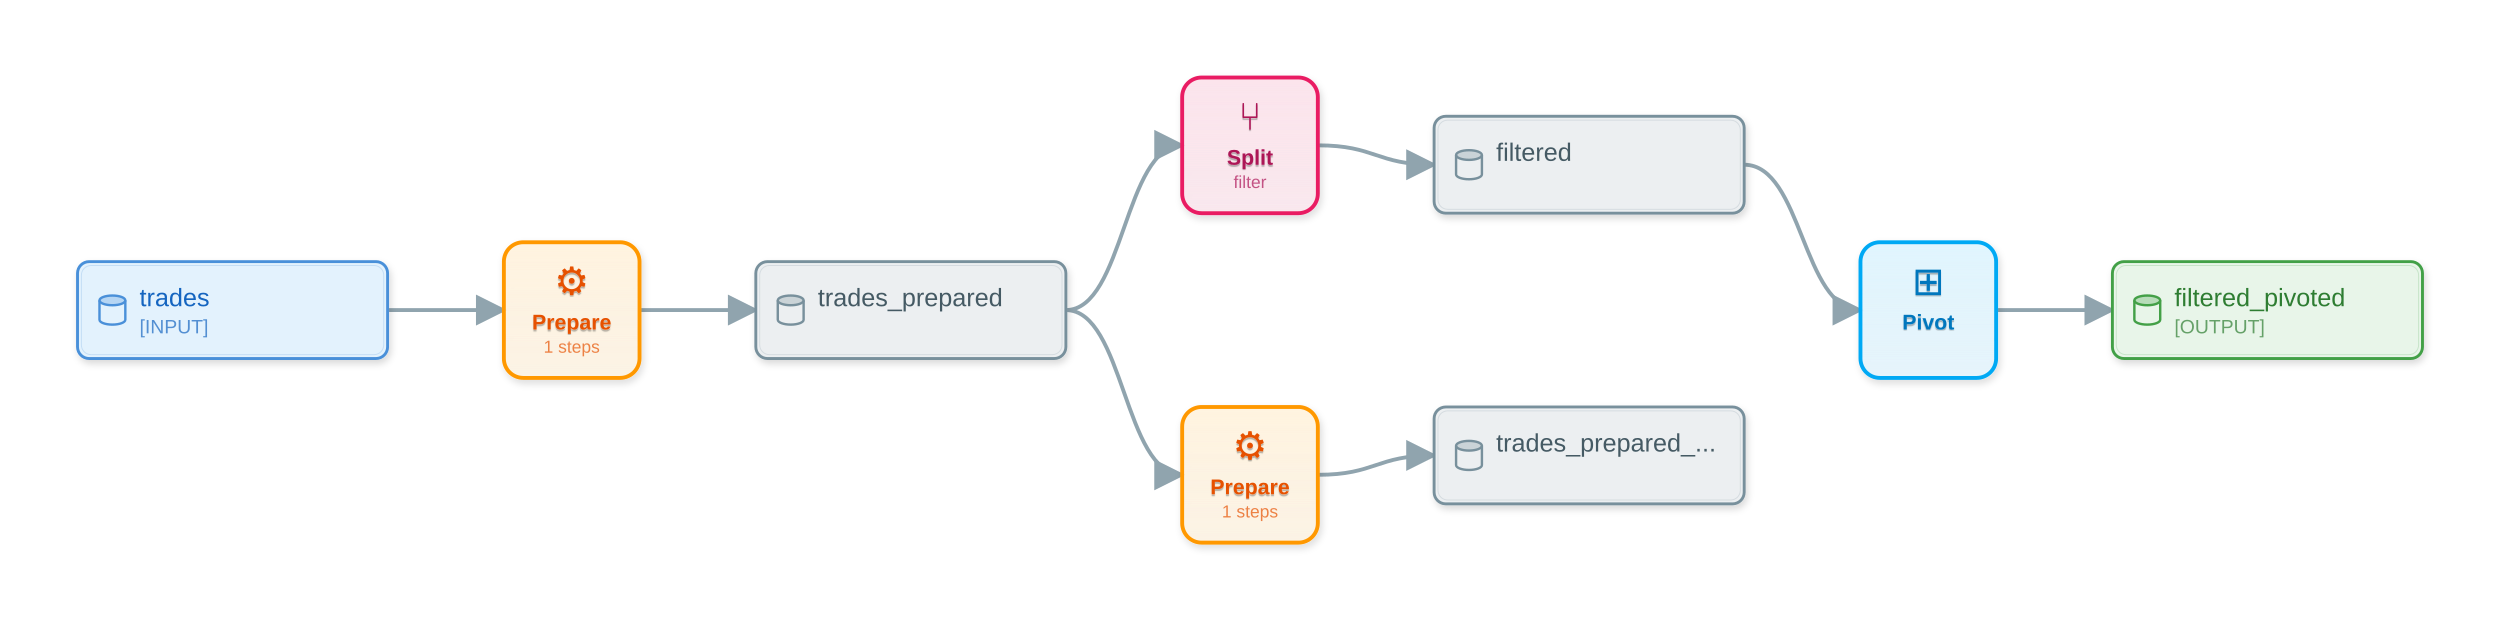
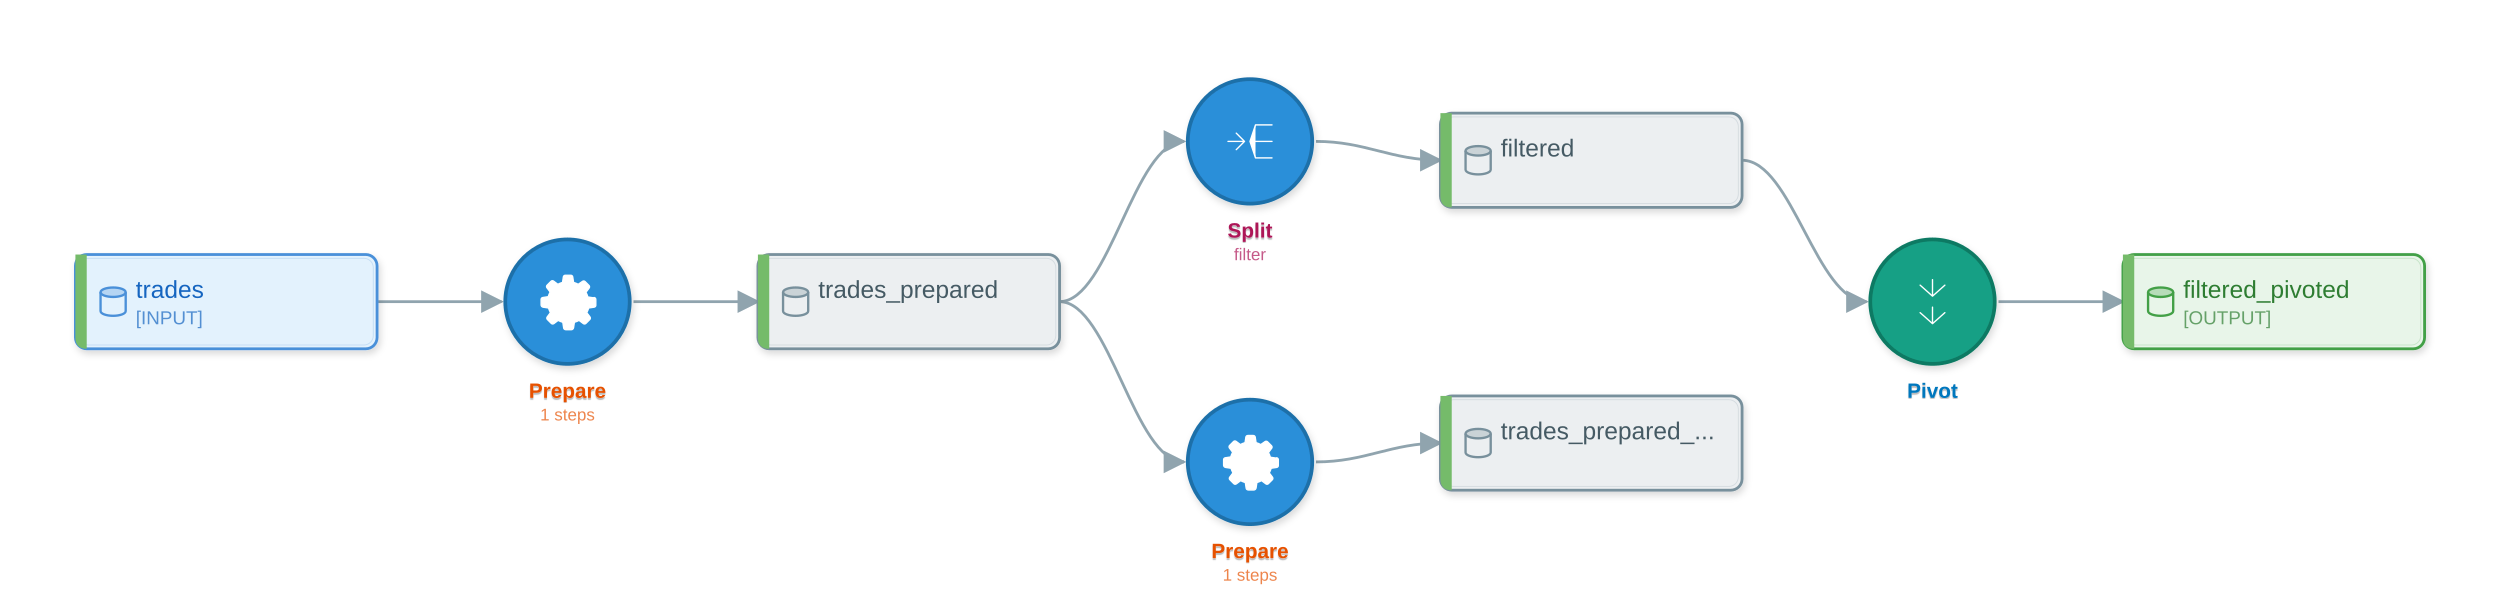
- <svg xmlns="http://www.w3.org/2000/svg" viewBox="0 0 1290 320" width="1290" height="320" style="background-color: #FAFAFA">
+ <svg xmlns="http://www.w3.org/2000/svg" viewBox="0 0 1326 320" width="1326" height="320" style="background-color: #FAFAFA">
  <defs>
    <filter id="shadow" x="-20%" y="-20%" width="140%" height="140%">
      <feDropShadow dx="1" dy="2" stdDeviation="2" flood-opacity="0.15" />
    </filter>
    <filter id="text-shadow" x="-5%" y="-5%" width="110%" height="110%">
      <feDropShadow dx="0" dy="1" stdDeviation="0.5" flood-opacity="0.3" />
    </filter>
    <marker id="arrow" viewBox="0 0 10 10" refX="9" refY="5" markerWidth="8" markerHeight="8" orient="auto-start-reverse">
      <path d="M 0 0 L 10 5 L 0 10 z" fill="#90A4AE" />
    </marker>
    <symbol id="dataset-icon" viewBox="0 0 24 24">
      <ellipse cx="12" cy="6" rx="8" ry="3" fill="currentColor" opacity="0.3" />
      <path d="M4 6v12c0 1.66 3.58 3 8 3s8-1.34 8-3V6" fill="none" stroke="currentColor" stroke-width="1.5" />
      <ellipse cx="12" cy="6" rx="8" ry="3" fill="none" stroke="currentColor" stroke-width="1.5" />
    </symbol>
+     <symbol id="recipe-icon-prepare" viewBox="0 0 24 24">
+       <path d="M12 8a4 4 0 1 0 0 8 4 4 0 0 0 0-8zm9.4 2.6-2-.3a7.5 7.5 0 0 0-.7-1.7l1.2-1.6a.7.7 0 0 0-.1-.9l-1.4-1.4a.7.7 0 0 0-.9-.1L15.9 5.7a7.5 7.5 0 0 0-1.7-.7l-.3-2A.7.7 0 0 0 13.2 2.4h-2A.7.7 0 0 0 10.5 3l-.3 2a7.5 7.5 0 0 0-1.7.7L6.9 4.5a.7.7 0 0 0-.9.1L4.6 6a.7.7 0 0 0-.1.9l1.2 1.6a7.5 7.5 0 0 0-.7 1.7l-2 .3a.7.7 0 0 0-.6.7v2c0 .4.3.7.7.8l2 .3c.2.6.4 1.1.7 1.7l-1.2 1.6a.7.7 0 0 0 .1.9l1.4 1.4a.7.7 0 0 0 .9.1l1.6-1.2c.5.3 1.1.5 1.7.7l.3 2c0 .4.4.7.8.7h2c.4 0 .7-.3.8-.7l.3-2c.6-.2 1.2-.4 1.7-.7l1.6 1.2a.7.7 0 0 0 .9-.1l1.4-1.4a.7.7 0 0 0 .1-.9l-1.2-1.6c.3-.5.5-1.1.7-1.7l2-.3a.7.7 0 0 0 .6-.8v-2a.7.7 0 0 0-.6-.7z" fill="currentColor" stroke="currentColor" stroke-width="0.5" stroke-linejoin="round" stroke-linecap="round" />
+     </symbol>
+     <symbol id="recipe-icon-join" viewBox="0 0 24 24">
+       <path d="M9 7a5 5 0 1 0 0 10A5 5 0 0 0 9 7zm6 0a5 5 0 1 0 0 10A5 5 0 0 0 15 7zM12 8.5a5 5 0 0 1 0 7 5 5 0 0 1 0-7z" fill="currentColor" stroke="currentColor" stroke-width="0.5" stroke-linejoin="round" stroke-linecap="round" />
+     </symbol>
+     <symbol id="recipe-icon-fuzzyjoin" viewBox="0 0 24 24">
+       <path d="M9 7a5 5 0 1 0 0 10A5 5 0 0 0 9 7zm6 0a5 5 0 1 0 0 10A5 5 0 0 0 15 7zM3 21q1.5-1 3 0t3 0 3 0 3 0 3 0" fill="currentColor" stroke="currentColor" stroke-width="0.5" stroke-linejoin="round" stroke-linecap="round" />
+     </symbol>
+     <symbol id="recipe-icon-fuzzy_join" viewBox="0 0 24 24">
+       <path d="M9 7a5 5 0 1 0 0 10A5 5 0 0 0 9 7zm6 0a5 5 0 1 0 0 10A5 5 0 0 0 15 7zM3 21q1.5-1 3 0t3 0 3 0 3 0 3 0" fill="currentColor" stroke="currentColor" stroke-width="0.5" stroke-linejoin="round" stroke-linecap="round" />
+     </symbol>
+     <symbol id="recipe-icon-geojoin" viewBox="0 0 24 24">
+       <path d="M12 2a7 7 0 0 0-7 7c0 5.2 7 13 7 13s7-7.8 7-13a7 7 0 0 0-7-7zM12 11.5a2.5 2.5 0 1 1 0-5 2.5 2.5 0 0 1 0 5z" fill="currentColor" stroke="currentColor" stroke-width="0.5" stroke-linejoin="round" stroke-linecap="round" />
+     </symbol>
+     <symbol id="recipe-icon-geo_join" viewBox="0 0 24 24">
+       <path d="M12 2a7 7 0 0 0-7 7c0 5.2 7 13 7 13s7-7.8 7-13a7 7 0 0 0-7-7zM12 11.5a2.5 2.5 0 1 1 0-5 2.5 2.5 0 0 1 0 5z" fill="currentColor" stroke="currentColor" stroke-width="0.5" stroke-linejoin="round" stroke-linecap="round" />
+     </symbol>
+     <symbol id="recipe-icon-grouping" viewBox="0 0 24 24">
+       <path d="M5 4h14v3l-7 5 7 5v3H5l5-8z" fill="currentColor" stroke="currentColor" stroke-width="0.5" stroke-linejoin="round" stroke-linecap="round" />
+     </symbol>
+     <symbol id="recipe-icon-window" viewBox="0 0 24 24">
+       <path d="M4 4h16v16H4zM4 9h16M9 9v11" fill="currentColor" stroke="currentColor" stroke-width="0.5" stroke-linejoin="round" stroke-linecap="round" />
+     </symbol>
+     <symbol id="recipe-icon-sort" viewBox="0 0 24 24">
+       <path d="M7 4l-4 5h3v6h2V9h3zM17 20l4-5h-3V9h-2v6h-3z" fill="currentColor" stroke="currentColor" stroke-width="0.5" stroke-linejoin="round" stroke-linecap="round" />
+     </symbol>
+     <symbol id="recipe-icon-distinct" viewBox="0 0 24 24">
+       <path d="M12 2l2.6 6.3 6.8.5-5.2 4.5 1.6 6.7L12 16.6 6.2 20l1.6-6.7L2.6 8.8l6.8-.5z" fill="currentColor" stroke="currentColor" stroke-width="0.5" stroke-linejoin="round" stroke-linecap="round" />
+     </symbol>
+     <symbol id="recipe-icon-top_n" viewBox="0 0 24 24">
+       <path d="M4 20h4v-7H4zm6 0h4V6h-4zm6 0h4v-10h-4z" fill="currentColor" stroke="currentColor" stroke-width="0.5" stroke-linejoin="round" stroke-linecap="round" />
+     </symbol>
+     <symbol id="recipe-icon-topn" viewBox="0 0 24 24">
+       <path d="M4 20h4v-7H4zm6 0h4V6h-4zm6 0h4v-10h-4z" fill="currentColor" stroke="currentColor" stroke-width="0.5" stroke-linejoin="round" stroke-linecap="round" />
+     </symbol>
+     <symbol id="recipe-icon-sample" viewBox="0 0 24 24">
+       <path d="M19 5L5 19M7 5a2 2 0 1 0 0 4 2 2 0 0 0 0-4zm10 10a2 2 0 1 0 0 4 2 2 0 0 0 0-4z" fill="currentColor" stroke="currentColor" stroke-width="0.5" stroke-linejoin="round" stroke-linecap="round" />
+     </symbol>
+     <symbol id="recipe-icon-sampling" viewBox="0 0 24 24">
+       <path d="M19 5L5 19M7 5a2 2 0 1 0 0 4 2 2 0 0 0 0-4zm10 10a2 2 0 1 0 0 4 2 2 0 0 0 0-4z" fill="currentColor" stroke="currentColor" stroke-width="0.5" stroke-linejoin="round" stroke-linecap="round" />
+     </symbol>
+     <symbol id="recipe-icon-stack" viewBox="0 0 24 24">
+       <path d="M12 3l9 4-9 4-9-4zM3 12l9 4 9-4M3 17l9 4 9-4" fill="currentColor" stroke="currentColor" stroke-width="0.5" stroke-linejoin="round" stroke-linecap="round" />
+     </symbol>
+     <symbol id="recipe-icon-split" viewBox="0 0 24 24">
+       <path d="M4 12h6m0 0l-3-3m3 3l-3 3M14 12h6M14 6h6m-6 12h6M14 6l-2 6 2 6" fill="currentColor" stroke="currentColor" stroke-width="0.5" stroke-linejoin="round" stroke-linecap="round" />
+     </symbol>
+     <symbol id="recipe-icon-pivot" viewBox="0 0 24 24">
+       <path d="M12 4v6m0 0L7.5 6m4.5 4l4.5-4M12 14v6m0 0l-4.5-4m4.5 4l4.5-4" fill="currentColor" stroke="currentColor" stroke-width="0.5" stroke-linejoin="round" stroke-linecap="round" />
+     </symbol>
+     <symbol id="recipe-icon-sync" viewBox="0 0 24 24">
+       <path d="M4 12a8 8 0 0 1 14-5l2-1v6h-6l2-2A6 6 0 0 0 6 12zm16 0a8 8 0 0 1-14 5l-2 1v-6h6l-2 2a6 6 0 0 0 10-2z" fill="currentColor" stroke="currentColor" stroke-width="0.5" stroke-linejoin="round" stroke-linecap="round" />
+     </symbol>
+     <symbol id="recipe-icon-python" viewBox="0 0 24 24">
+       <path d="M12 2c-3 0-5 1.5-5 4v3h5v1H5c-2.5 0-3 2-3 4s.5 4 3 4h2v-3c0-2 1-3 3-3h4c2 0 3-1 3-3V6c0-2.5-2-4-5-4zM9 5a1 1 0 1 1 0 2 1 1 0 0 1 0-2zM12 22c3 0 5-1.5 5-4v-3h-5v-1h7c2.5 0 3-2 3-4s-.5-4-3-4h-2v3c0 2-1 3-3 3h-4c-2 0-3 1-3 3v3c0 2.5 2 4 5 4zM15 19a1 1 0 1 1 0-2 1 1 0 0 1 0 2z" fill="currentColor" stroke="currentColor" stroke-width="0.5" stroke-linejoin="round" stroke-linecap="round" />
+     </symbol>
+     <symbol id="recipe-icon-r" viewBox="0 0 24 24">
+       <path d="M12 2a10 10 0 1 0 0 20 10 10 0 0 0 0-20zM8.5 6.5h4.5c2.2 0 4 1.5 4 3.5s-1.8 3.5-4 3.5l4 4H14l-3.7-4H10v4H8.5zM10 8v4h2.7c1.3 0 2.3-.9 2.3-2s-1-2-2.3-2z" fill="currentColor" stroke="currentColor" stroke-width="0.5" stroke-linejoin="round" stroke-linecap="round" />
+     </symbol>
+     <symbol id="recipe-icon-sql" viewBox="0 0 24 24">
+       <path d="M12 3c4.4 0 8 1.3 8 3v12c0 1.7-3.6 3-8 3s-8-1.3-8-3V6c0-1.7 3.6-3 8-3zM4 6c0 1.7 3.6 3 8 3s8-1.3 8-3M4 12c0 1.7 3.6 3 8 3s8-1.3 8-3" fill="currentColor" stroke="currentColor" stroke-width="0.5" stroke-linejoin="round" stroke-linecap="round" />
+     </symbol>
+     <symbol id="recipe-icon-sql_script" viewBox="0 0 24 24">
+       <path d="M12 3c4.4 0 8 1.3 8 3v12c0 1.7-3.6 3-8 3s-8-1.3-8-3V6c0-1.7 3.6-3 8-3zM4 6c0 1.7 3.6 3 8 3s8-1.3 8-3M4 12c0 1.7 3.6 3 8 3s8-1.3 8-3" fill="currentColor" stroke="currentColor" stroke-width="0.5" stroke-linejoin="round" stroke-linecap="round" />
+     </symbol>
+     <symbol id="recipe-icon-hive" viewBox="0 0 24 24">
+       <path d="M12 2l8 5v10l-8 5-8-5V7zM12 7l-4 2.5v5L12 17l4-2.5v-5z" fill="currentColor" stroke="currentColor" stroke-width="0.5" stroke-linejoin="round" stroke-linecap="round" />
+     </symbol>
+     <symbol id="recipe-icon-impala" viewBox="0 0 24 24">
+       <path d="M12 2l9 10-9 10L3 12z" fill="currentColor" stroke="currentColor" stroke-width="0.5" stroke-linejoin="round" stroke-linecap="round" />
+     </symbol>
+     <symbol id="recipe-icon-pyspark" viewBox="0 0 24 24">
+       <path d="M14 2L4 14h7l-2 8 11-14h-7z" fill="currentColor" stroke="currentColor" stroke-width="0.5" stroke-linejoin="round" stroke-linecap="round" />
+     </symbol>
+     <symbol id="recipe-icon-sparksql" viewBox="0 0 24 24">
+       <path d="M14 2L4 14h7l-2 8 11-14h-7z" fill="currentColor" stroke="currentColor" stroke-width="0.5" stroke-linejoin="round" stroke-linecap="round" />
+     </symbol>
+     <symbol id="recipe-icon-spark_sql_query" viewBox="0 0 24 24">
+       <path d="M14 2L4 14h7l-2 8 11-14h-7z" fill="currentColor" stroke="currentColor" stroke-width="0.5" stroke-linejoin="round" stroke-linecap="round" />
+     </symbol>
+     <symbol id="recipe-icon-spark_scala" viewBox="0 0 24 24">
+       <path d="M14 2L4 14h7l-2 8 11-14h-7z" fill="currentColor" stroke="currentColor" stroke-width="0.5" stroke-linejoin="round" stroke-linecap="round" />
+     </symbol>
+     <symbol id="recipe-icon-sparkr" viewBox="0 0 24 24">
+       <path d="M14 2L4 14h7l-2 8 11-14h-7z" fill="currentColor" stroke="currentColor" stroke-width="0.5" stroke-linejoin="round" stroke-linecap="round" />
+     </symbol>
+     <symbol id="recipe-icon-shell" viewBox="0 0 24 24">
+       <path d="M3 4h18v16H3zM6 9l3 3-3 3M11 16h6" fill="currentColor" stroke="currentColor" stroke-width="0.5" stroke-linejoin="round" stroke-linecap="round" />
+     </symbol>
+     <symbol id="recipe-icon-generate_statistics" viewBox="0 0 24 24">
+       <path d="M4 20h16M6 18V8m4 10v-7m4 7V4m4 14v-9" fill="currentColor" stroke="currentColor" stroke-width="0.5" stroke-linejoin="round" stroke-linecap="round" />
+     </symbol>
+     <symbol id="recipe-icon-generate_features" viewBox="0 0 24 24">
+       <path d="M12 3l1.6 5.4L19 10l-5.4 1.6L12 17l-1.6-5.4L5 10l5.4-1.6zM19 16l.7 2.3L22 19l-2.3.7L19 22l-.7-2.3L16 19l2.3-.7z" fill="currentColor" stroke="currentColor" stroke-width="0.5" stroke-linejoin="round" stroke-linecap="round" />
+     </symbol>
+     <symbol id="recipe-icon-prediction_scoring" viewBox="0 0 24 24">
+       <path d="M12 2a10 10 0 1 0 0 20 10 10 0 0 0 0-20zm0 4a6 6 0 1 1 0 12 6 6 0 0 1 0-12zm0 4a2 2 0 1 1 0 4 2 2 0 0 1 0-4z" fill="currentColor" stroke="currentColor" stroke-width="0.5" stroke-linejoin="round" stroke-linecap="round" />
+     </symbol>
+     <symbol id="recipe-icon-clustering_scoring" viewBox="0 0 24 24">
+       <path d="M7 5a2.5 2.5 0 1 0 0 5 2.5 2.5 0 0 0 0-5zM17 5a2.5 2.5 0 1 0 0 5 2.5 2.5 0 0 0 0-5zM12 14a2.5 2.5 0 1 0 0 5 2.5 2.5 0 0 0 0-5z" fill="currentColor" stroke="currentColor" stroke-width="0.5" stroke-linejoin="round" stroke-linecap="round" />
+     </symbol>
+     <symbol id="recipe-icon-evaluation" viewBox="0 0 24 24">
+       <path d="M5 12l4 4 10-10" fill="currentColor" stroke="currentColor" stroke-width="0.5" stroke-linejoin="round" stroke-linecap="round" />
+     </symbol>
+     <symbol id="recipe-icon-standalone_evaluation" viewBox="0 0 24 24">
+       <path d="M5 12l4 4 10-10" fill="currentColor" stroke="currentColor" stroke-width="0.5" stroke-linejoin="round" stroke-linecap="round" />
+     </symbol>
+     <symbol id="recipe-icon-download" viewBox="0 0 24 24">
+       <path d="M12 3v10m0 0l-4-4m4 4l4-4M5 18h14" fill="currentColor" stroke="currentColor" stroke-width="0.5" stroke-linejoin="round" stroke-linecap="round" />
+     </symbol>
+     <symbol id="recipe-icon-push_to_editable" viewBox="0 0 24 24">
+       <path d="M3 17l11-11 4 4-11 11H3zM14 4l4 4" fill="currentColor" stroke="currentColor" stroke-width="0.5" stroke-linejoin="round" stroke-linecap="round" />
+     </symbol>
+     <symbol id="recipe-icon-dynamic_repeat" viewBox="0 0 24 24">
+       <path d="M4 12a8 8 0 0 1 14-5l2-1v6h-6l2-2A6 6 0 0 0 6 12zm16 0a8 8 0 0 1-14 5l-2 1v-6h6l-2 2a6 6 0 0 0 10-2z" fill="currentColor" stroke="currentColor" stroke-width="0.5" stroke-linejoin="round" stroke-linecap="round" />
+     </symbol>
+     <symbol id="recipe-icon-extract_failed_rows" viewBox="0 0 24 24">
+       <path d="M12 3l11 18H1zM12 9v6m0 2v.01" fill="currentColor" stroke="currentColor" stroke-width="0.5" stroke-linejoin="round" stroke-linecap="round" />
+     </symbol>
+     <symbol id="recipe-icon-upsert" viewBox="0 0 24 24">
+       <path d="M3 8h12l-3-3m3 3l-3 3M21 16H9l3-3m-3 3l3 3" fill="currentColor" stroke="currentColor" stroke-width="0.5" stroke-linejoin="round" stroke-linecap="round" />
+     </symbol>
+     <symbol id="recipe-icon-list_folder_contents" viewBox="0 0 24 24">
+       <path d="M3 7v12h18V9H13l-2-2H3zm0-2h6l2 2h12V5H3z" fill="currentColor" stroke="currentColor" stroke-width="0.5" stroke-linejoin="round" stroke-linecap="round" />
+     </symbol>
+     <symbol id="recipe-icon-list_access" viewBox="0 0 24 24">
+       <path d="M3 7v12h18V9H13l-2-2H3zm0-2h6l2 2h12V5H3z" fill="currentColor" stroke="currentColor" stroke-width="0.5" stroke-linejoin="round" stroke-linecap="round" />
+     </symbol>
+     <symbol id="recipe-icon-ai_assistant_generate" viewBox="0 0 24 24">
+       <path d="M12 3l1.6 5.4L19 10l-5.4 1.6L12 17l-1.6-5.4L5 10l5.4-1.6z" fill="currentColor" stroke="currentColor" stroke-width="0.5" stroke-linejoin="round" stroke-linecap="round" />
+     </symbol>
+     <symbol id="recipe-icon-filter" viewBox="0 0 24 24">
+       <path d="M3 5h18l-7 8v6l-4-2v-4z" fill="currentColor" stroke="currentColor" stroke-width="0.5" stroke-linejoin="round" stroke-linecap="round" />
+     </symbol>
+     <symbol id="recipe-icon-default" viewBox="0 0 24 24">
+       <path d="M12 2a10 10 0 1 0 0 20 10 10 0 0 0 0-20z" fill="currentColor" stroke="currentColor" stroke-width="0.5" stroke-linejoin="round" stroke-linecap="round" />
+     </symbol>
    <linearGradient id="grad-prepare" x1="0" y1="0" x2="0" y2="1">
      <stop offset="0%" stop-color="#FFF3E0" stop-opacity="1" />
      <stop offset="100%" stop-color="#FFF3E0" stop-opacity="0.7" />
    </linearGradient>
    <linearGradient id="grad-join" x1="0" y1="0" x2="0" y2="1">
      <stop offset="0%" stop-color="#E3F2FD" stop-opacity="1" />
      <stop offset="100%" stop-color="#E3F2FD" stop-opacity="0.7" />
    </linearGradient>
    <linearGradient id="grad-stack" x1="0" y1="0" x2="0" y2="1">
      <stop offset="0%" stop-color="#F3E5F5" stop-opacity="1" />
      <stop offset="100%" stop-color="#F3E5F5" stop-opacity="0.7" />
    </linearGradient>
    <linearGradient id="grad-grouping" x1="0" y1="0" x2="0" y2="1">
      <stop offset="0%" stop-color="#E8F5E9" stop-opacity="1" />
      <stop offset="100%" stop-color="#E8F5E9" stop-opacity="0.7" />
    </linearGradient>
    <linearGradient id="grad-window" x1="0" y1="0" x2="0" y2="1">
      <stop offset="0%" stop-color="#E0F7FA" stop-opacity="1" />
      <stop offset="100%" stop-color="#E0F7FA" stop-opacity="0.7" />
    </linearGradient>
    <linearGradient id="grad-split" x1="0" y1="0" x2="0" y2="1">
      <stop offset="0%" stop-color="#FCE4EC" stop-opacity="1" />
      <stop offset="100%" stop-color="#FCE4EC" stop-opacity="0.7" />
    </linearGradient>
    <linearGradient id="grad-sort" x1="0" y1="0" x2="0" y2="1">
      <stop offset="0%" stop-color="#FFFDE7" stop-opacity="1" />
      <stop offset="100%" stop-color="#FFFDE7" stop-opacity="0.7" />
    </linearGradient>
    <linearGradient id="grad-distinct" x1="0" y1="0" x2="0" y2="1">
      <stop offset="0%" stop-color="#EFEBE9" stop-opacity="1" />
      <stop offset="100%" stop-color="#EFEBE9" stop-opacity="0.7" />
    </linearGradient>
    <linearGradient id="grad-filter" x1="0" y1="0" x2="0" y2="1">
      <stop offset="0%" stop-color="#FBE9E7" stop-opacity="1" />
      <stop offset="100%" stop-color="#FBE9E7" stop-opacity="0.7" />
    </linearGradient>
    <linearGradient id="grad-python" x1="0" y1="0" x2="0" y2="1">
      <stop offset="0%" stop-color="#E8EAF6" stop-opacity="1" />
      <stop offset="100%" stop-color="#E8EAF6" stop-opacity="0.7" />
    </linearGradient>
    <linearGradient id="grad-sync" x1="0" y1="0" x2="0" y2="1">
      <stop offset="0%" stop-color="#ECEFF1" stop-opacity="1" />
      <stop offset="100%" stop-color="#ECEFF1" stop-opacity="0.7" />
    </linearGradient>
    <linearGradient id="grad-sample" x1="0" y1="0" x2="0" y2="1">
      <stop offset="0%" stop-color="#F1F8E9" stop-opacity="1" />
      <stop offset="100%" stop-color="#F1F8E9" stop-opacity="0.7" />
    </linearGradient>
    <linearGradient id="grad-pivot" x1="0" y1="0" x2="0" y2="1">
      <stop offset="0%" stop-color="#E1F5FE" stop-opacity="1" />
      <stop offset="100%" stop-color="#E1F5FE" stop-opacity="0.7" />
    </linearGradient>
    <linearGradient id="grad-top_n" x1="0" y1="0" x2="0" y2="1">
      <stop offset="0%" stop-color="#FFF8E1" stop-opacity="1" />
      <stop offset="100%" stop-color="#FFF8E1" stop-opacity="0.7" />
    </linearGradient>
    <linearGradient id="grad-default" x1="0" y1="0" x2="0" y2="1">
      <stop offset="0%" stop-color="#F5F5F5" stop-opacity="1" />
      <stop offset="100%" stop-color="#F5F5F5" stop-opacity="0.7" />
    </linearGradient>
  </defs>
-   <path d="M 200.0 160.0 C 230.0 160.0, 230.0 160.0, 260.0 160.0" fill="none" stroke="#90A4AE" stroke-width="2" marker-end="url(#arrow)" />
-   <path d="M 330.0 160.0 C 360.0 160.0, 360.0 160.0, 390.0 160.0" fill="none" stroke="#90A4AE" stroke-width="2" marker-end="url(#arrow)" />
-   <path d="M 550.0 160.0 C 580.0 160.0, 580.0 245.0, 610.0 245.0" fill="none" stroke="#90A4AE" stroke-width="2" marker-end="url(#arrow)" />
-   <path d="M 680.0 245.0 C 710.0 245.0, 710.0 235.0, 740.0 235.0" fill="none" stroke="#90A4AE" stroke-width="2" marker-end="url(#arrow)" />
-   <path d="M 550.0 160.0 C 580.0 160.0, 580.0 75.0, 610.0 75.0" fill="none" stroke="#90A4AE" stroke-width="2" marker-end="url(#arrow)" />
-   <path d="M 680.0 75.0 C 710.0 75.0, 710.0 85.0, 740.0 85.0" fill="none" stroke="#90A4AE" stroke-width="2" marker-end="url(#arrow)" />
-   <path d="M 900.0 85.0 C 930.0 85.0, 930.0 160.0, 960.0 160.0" fill="none" stroke="#90A4AE" stroke-width="2" marker-end="url(#arrow)" />
-   <path d="M 1030.0 160.0 C 1060.0 160.0, 1060.0 160.0, 1090.0 160.0" fill="none" stroke="#90A4AE" stroke-width="2" marker-end="url(#arrow)" />
+   <path d="M 200.0 160.0 C 226.4 160.0, 239.6 160.0, 266.0 160.0" fill="none" stroke="#90A4AE" stroke-width="1.5" marker-end="url(#arrow)" />
+   <path d="M 336.0 160.0 C 362.4 160.0, 375.6 160.0, 402.0 160.0" fill="none" stroke="#90A4AE" stroke-width="1.5" marker-end="url(#arrow)" />
+   <path d="M 562.0 160.0 C 588.4 160.0, 601.6 245.0, 628.0 245.0" fill="none" stroke="#90A4AE" stroke-width="1.5" marker-end="url(#arrow)" />
+   <path d="M 698.0 245.0 C 724.4 245.0, 737.6 235.0, 764.0 235.0" fill="none" stroke="#90A4AE" stroke-width="1.5" marker-end="url(#arrow)" />
+   <path d="M 562.0 160.0 C 588.4 160.0, 601.6 75.0, 628.0 75.0" fill="none" stroke="#90A4AE" stroke-width="1.5" marker-end="url(#arrow)" />
+   <path d="M 698.0 75.0 C 724.4 75.0, 737.6 85.0, 764.0 85.0" fill="none" stroke="#90A4AE" stroke-width="1.5" marker-end="url(#arrow)" />
+   <path d="M 924.0 85.0 C 950.4 85.0, 963.6 160.0, 990.0 160.0" fill="none" stroke="#90A4AE" stroke-width="1.5" marker-end="url(#arrow)" />
+   <path d="M 1060.0 160.0 C 1086.4 160.0, 1099.6 160.0, 1126.0 160.0" fill="none" stroke="#90A4AE" stroke-width="1.5" marker-end="url(#arrow)" />
  <g class="dataset input" transform="translate(40.0, 135.0)">
    <rect width="160" height="50" rx="6" ry="6" fill="#E3F2FD" stroke="#4A90D9" stroke-width="1.5" filter="url(#shadow)" />
    <rect x="2" y="2" width="156" height="46" rx="5" ry="5" fill="none" stroke="#4A90D9" stroke-width="0.5" stroke-opacity="0.2" />
-     <use href="#dataset-icon" x="8" y="15.0" width="20" height="20" style="color: #4A90D9" />
+     <path d="M6 0 L 0 0 Q 0 0 0 6 L 0 44 Q 0 50 6 50 L 6 50 Z" fill="#75bb6a" />
+     <use href="#dataset-icon" x="10" y="15.0" width="20" height="20" style="color: #4A90D9" />
    <text x="32" y="23.0" font-family="Arial, Helvetica, sans-serif" font-size="13" font-weight="500" fill="#1565C0">trades</text>
    <text x="32" y="37.0" font-family="Arial, Helvetica, sans-serif" font-size="10" fill="#1565C0" opacity="0.7">[INPUT]</text>
  </g>
-   <g class="recipe prepare" transform="translate(260.0, 125.0)">
-     <rect width="70" height="70" rx="10" ry="10" fill="url(#grad-prepare)" stroke="#FF9800" stroke-width="2" filter="url(#shadow)" />
-     <text x="35.0" y="27.0" text-anchor="middle" font-family="Arial, Helvetica, sans-serif" font-size="20" fill="#E65100" filter="url(#text-shadow)">⚙</text>
-     <text x="35.0" y="45.0" text-anchor="middle" font-family="Arial, Helvetica, sans-serif" font-size="11" font-weight="600" fill="#E65100" filter="url(#text-shadow)">Prepare</text>
-     <text x="35.0" y="57.0" text-anchor="middle" font-family="Arial, Helvetica, sans-serif" font-size="9" fill="#E65100" opacity="0.7">1 steps</text>
-   </g>
-   <g class="dataset intermediate" transform="translate(390.0, 135.0)">
+   <g class="recipe prepare" transform="translate(266.0, 125.0)">
+     <rect x="0" y="0" width="1" height="1" fill="url(#grad-prepare)" opacity="0" pointer-events="none" />
+     <circle cx="35.0" cy="35.0" r="33.0" fill="#2c8fd9" stroke="#1f6fa9" stroke-width="2" filter="url(#shadow)" />
+     <use href="#recipe-icon-prepare" x="17.5" y="17.5" width="35" height="35" style="color: #ffffff" />
+     <text x="35.0" y="86" text-anchor="middle" font-family="Arial, Helvetica, sans-serif" font-size="11" font-weight="600" fill="#E65100" filter="url(#text-shadow)">Prepare</text>
+     <text x="35.0" y="98" text-anchor="middle" font-family="Arial, Helvetica, sans-serif" font-size="9" fill="#E65100" opacity="0.7">1 steps</text>
+   </g>
+   <g class="dataset intermediate" transform="translate(402.0, 135.0)">
    <rect width="160" height="50" rx="6" ry="6" fill="#ECEFF1" stroke="#78909C" stroke-width="1.5" filter="url(#shadow)" />
    <rect x="2" y="2" width="156" height="46" rx="5" ry="5" fill="none" stroke="#78909C" stroke-width="0.5" stroke-opacity="0.2" />
-     <use href="#dataset-icon" x="8" y="15.0" width="20" height="20" style="color: #78909C" />
+     <path d="M6 0 L 0 0 Q 0 0 0 6 L 0 44 Q 0 50 6 50 L 6 50 Z" fill="#75bb6a" />
+     <use href="#dataset-icon" x="10" y="15.0" width="20" height="20" style="color: #78909C" />
    <text x="32" y="23.0" font-family="Arial, Helvetica, sans-serif" font-size="13" font-weight="500" fill="#455A64">trades_prepared</text>
    <text x="32" y="37.0" font-family="Arial, Helvetica, sans-serif" font-size="10" fill="#455A64" opacity="0.7" />
  </g>
-   <g class="recipe split" transform="translate(610.0, 40.0)">
-     <rect width="70" height="70" rx="10" ry="10" fill="url(#grad-split)" stroke="#E91E63" stroke-width="2" filter="url(#shadow)" />
-     <text x="35.0" y="27.0" text-anchor="middle" font-family="Arial, Helvetica, sans-serif" font-size="20" fill="#AD1457" filter="url(#text-shadow)">⑂</text>
-     <text x="35.0" y="45.0" text-anchor="middle" font-family="Arial, Helvetica, sans-serif" font-size="11" font-weight="600" fill="#AD1457" filter="url(#text-shadow)">Split</text>
-     <text x="35.0" y="57.0" text-anchor="middle" font-family="Arial, Helvetica, sans-serif" font-size="9" fill="#AD1457" opacity="0.7">filter</text>
-   </g>
-   <g class="recipe prepare" transform="translate(610.0, 210.0)">
-     <rect width="70" height="70" rx="10" ry="10" fill="url(#grad-prepare)" stroke="#FF9800" stroke-width="2" filter="url(#shadow)" />
-     <text x="35.0" y="27.0" text-anchor="middle" font-family="Arial, Helvetica, sans-serif" font-size="20" fill="#E65100" filter="url(#text-shadow)">⚙</text>
-     <text x="35.0" y="45.0" text-anchor="middle" font-family="Arial, Helvetica, sans-serif" font-size="11" font-weight="600" fill="#E65100" filter="url(#text-shadow)">Prepare</text>
-     <text x="35.0" y="57.0" text-anchor="middle" font-family="Arial, Helvetica, sans-serif" font-size="9" fill="#E65100" opacity="0.7">1 steps</text>
-   </g>
-   <g class="dataset intermediate" transform="translate(740.0, 60.0)">
+   <g class="recipe split" transform="translate(628.0, 40.0)">
+     <rect x="0" y="0" width="1" height="1" fill="url(#grad-split)" opacity="0" pointer-events="none" />
+     <circle cx="35.0" cy="35.0" r="33.0" fill="#2c8fd9" stroke="#1f6fa9" stroke-width="2" filter="url(#shadow)" />
+     <use href="#recipe-icon-split" x="17.5" y="17.5" width="35" height="35" style="color: #ffffff" />
+     <text x="35.0" y="86" text-anchor="middle" font-family="Arial, Helvetica, sans-serif" font-size="11" font-weight="600" fill="#AD1457" filter="url(#text-shadow)">Split</text>
+     <text x="35.0" y="98" text-anchor="middle" font-family="Arial, Helvetica, sans-serif" font-size="9" fill="#AD1457" opacity="0.7">filter</text>
+   </g>
+   <g class="recipe prepare" transform="translate(628.0, 210.0)">
+     <rect x="0" y="0" width="1" height="1" fill="url(#grad-prepare)" opacity="0" pointer-events="none" />
+     <circle cx="35.0" cy="35.0" r="33.0" fill="#2c8fd9" stroke="#1f6fa9" stroke-width="2" filter="url(#shadow)" />
+     <use href="#recipe-icon-prepare" x="17.5" y="17.5" width="35" height="35" style="color: #ffffff" />
+     <text x="35.0" y="86" text-anchor="middle" font-family="Arial, Helvetica, sans-serif" font-size="11" font-weight="600" fill="#E65100" filter="url(#text-shadow)">Prepare</text>
+     <text x="35.0" y="98" text-anchor="middle" font-family="Arial, Helvetica, sans-serif" font-size="9" fill="#E65100" opacity="0.7">1 steps</text>
+   </g>
+   <g class="dataset intermediate" transform="translate(764.0, 60.0)">
    <rect width="160" height="50" rx="6" ry="6" fill="#ECEFF1" stroke="#78909C" stroke-width="1.5" filter="url(#shadow)" />
    <rect x="2" y="2" width="156" height="46" rx="5" ry="5" fill="none" stroke="#78909C" stroke-width="0.5" stroke-opacity="0.2" />
-     <use href="#dataset-icon" x="8" y="15.0" width="20" height="20" style="color: #78909C" />
+     <path d="M6 0 L 0 0 Q 0 0 0 6 L 0 44 Q 0 50 6 50 L 6 50 Z" fill="#75bb6a" />
+     <use href="#dataset-icon" x="10" y="15.0" width="20" height="20" style="color: #78909C" />
    <text x="32" y="23.0" font-family="Arial, Helvetica, sans-serif" font-size="13" font-weight="500" fill="#455A64">filtered</text>
    <text x="32" y="37.0" font-family="Arial, Helvetica, sans-serif" font-size="10" fill="#455A64" opacity="0.7" />
  </g>
-   <g class="dataset intermediate" transform="translate(740.0, 210.0)">
+   <g class="dataset intermediate" transform="translate(764.0, 210.0)">
    <rect width="160" height="50" rx="6" ry="6" fill="#ECEFF1" stroke="#78909C" stroke-width="1.5" filter="url(#shadow)" />
    <rect x="2" y="2" width="156" height="46" rx="5" ry="5" fill="none" stroke="#78909C" stroke-width="0.5" stroke-opacity="0.2" />
-     <use href="#dataset-icon" x="8" y="15.0" width="20" height="20" style="color: #78909C" />
+     <path d="M6 0 L 0 0 Q 0 0 0 6 L 0 44 Q 0 50 6 50 L 6 50 Z" fill="#75bb6a" />
+     <use href="#dataset-icon" x="10" y="15.0" width="20" height="20" style="color: #78909C" />
    <text x="32" y="23.0" font-family="Arial, Helvetica, sans-serif" font-size="13" font-weight="500" fill="#455A64">trades_prepared_...</text>
    <text x="32" y="37.0" font-family="Arial, Helvetica, sans-serif" font-size="10" fill="#455A64" opacity="0.7" />
  </g>
-   <g class="recipe pivot" transform="translate(960.0, 125.0)">
-     <rect width="70" height="70" rx="10" ry="10" fill="url(#grad-pivot)" stroke="#03A9F4" stroke-width="2" filter="url(#shadow)" />
-     <text x="35.0" y="27.0" text-anchor="middle" font-family="Arial, Helvetica, sans-serif" font-size="20" fill="#0277BD" filter="url(#text-shadow)">⊞</text>
-     <text x="35.0" y="45.0" text-anchor="middle" font-family="Arial, Helvetica, sans-serif" font-size="11" font-weight="600" fill="#0277BD" filter="url(#text-shadow)">Pivot</text>
-     <text x="35.0" y="57.0" text-anchor="middle" font-family="Arial, Helvetica, sans-serif" font-size="9" fill="#0277BD" opacity="0.7" />
-   </g>
-   <g class="dataset output" transform="translate(1090.0, 135.0)">
+   <g class="recipe pivot" transform="translate(990.0, 125.0)">
+     <rect x="0" y="0" width="1" height="1" fill="url(#grad-pivot)" opacity="0" pointer-events="none" />
+     <circle cx="35.0" cy="35.0" r="33.0" fill="#16a085" stroke="#0f7a64" stroke-width="2" filter="url(#shadow)" />
+     <use href="#recipe-icon-pivot" x="17.5" y="17.5" width="35" height="35" style="color: #ffffff" />
+     <text x="35.0" y="86" text-anchor="middle" font-family="Arial, Helvetica, sans-serif" font-size="11" font-weight="600" fill="#0277BD" filter="url(#text-shadow)">Pivot</text>
+     <text x="35.0" y="98" text-anchor="middle" font-family="Arial, Helvetica, sans-serif" font-size="9" fill="#0277BD" opacity="0.7" />
+   </g>
+   <g class="dataset output" transform="translate(1126.0, 135.0)">
    <rect width="160" height="50" rx="6" ry="6" fill="#E8F5E9" stroke="#43A047" stroke-width="1.5" filter="url(#shadow)" />
    <rect x="2" y="2" width="156" height="46" rx="5" ry="5" fill="none" stroke="#43A047" stroke-width="0.5" stroke-opacity="0.2" />
-     <use href="#dataset-icon" x="8" y="15.0" width="20" height="20" style="color: #43A047" />
+     <path d="M6 0 L 0 0 Q 0 0 0 6 L 0 44 Q 0 50 6 50 L 6 50 Z" fill="#75bb6a" />
+     <use href="#dataset-icon" x="10" y="15.0" width="20" height="20" style="color: #43A047" />
    <text x="32" y="23.0" font-family="Arial, Helvetica, sans-serif" font-size="13" font-weight="500" fill="#2E7D32">filtered_pivoted</text>
    <text x="32" y="37.0" font-family="Arial, Helvetica, sans-serif" font-size="10" fill="#2E7D32" opacity="0.7">[OUTPUT]</text>
  </g>
</svg>
